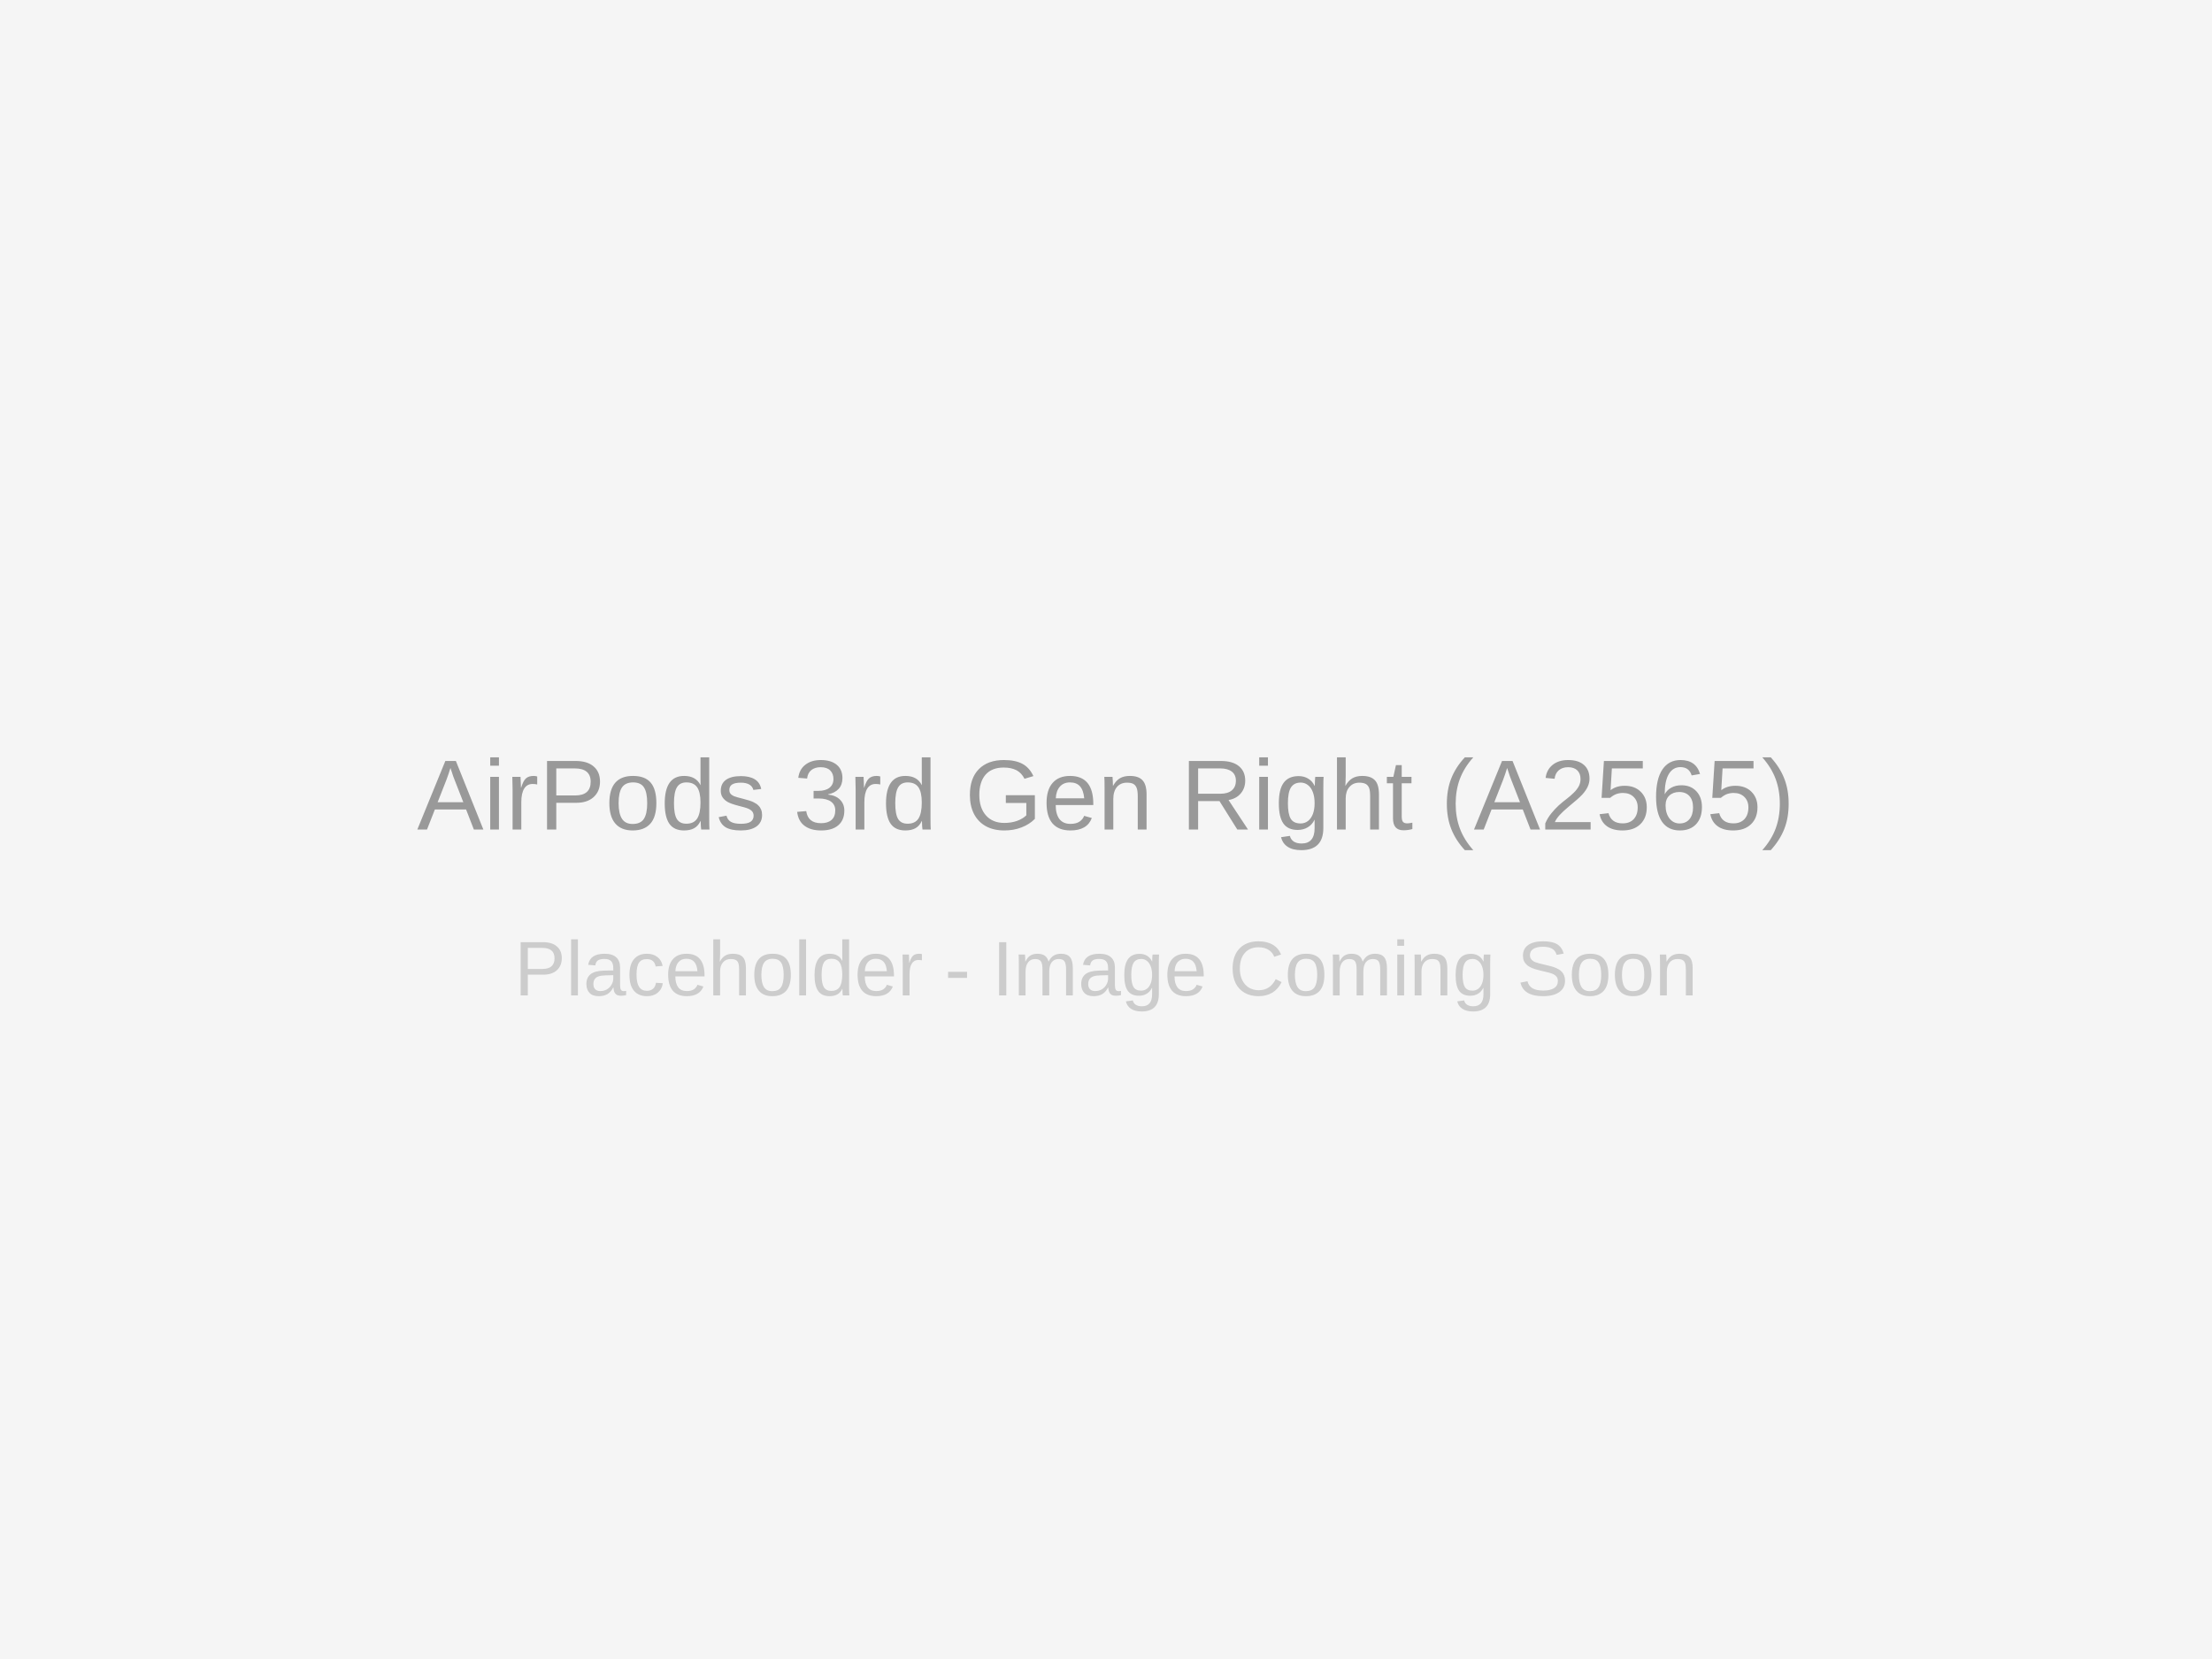
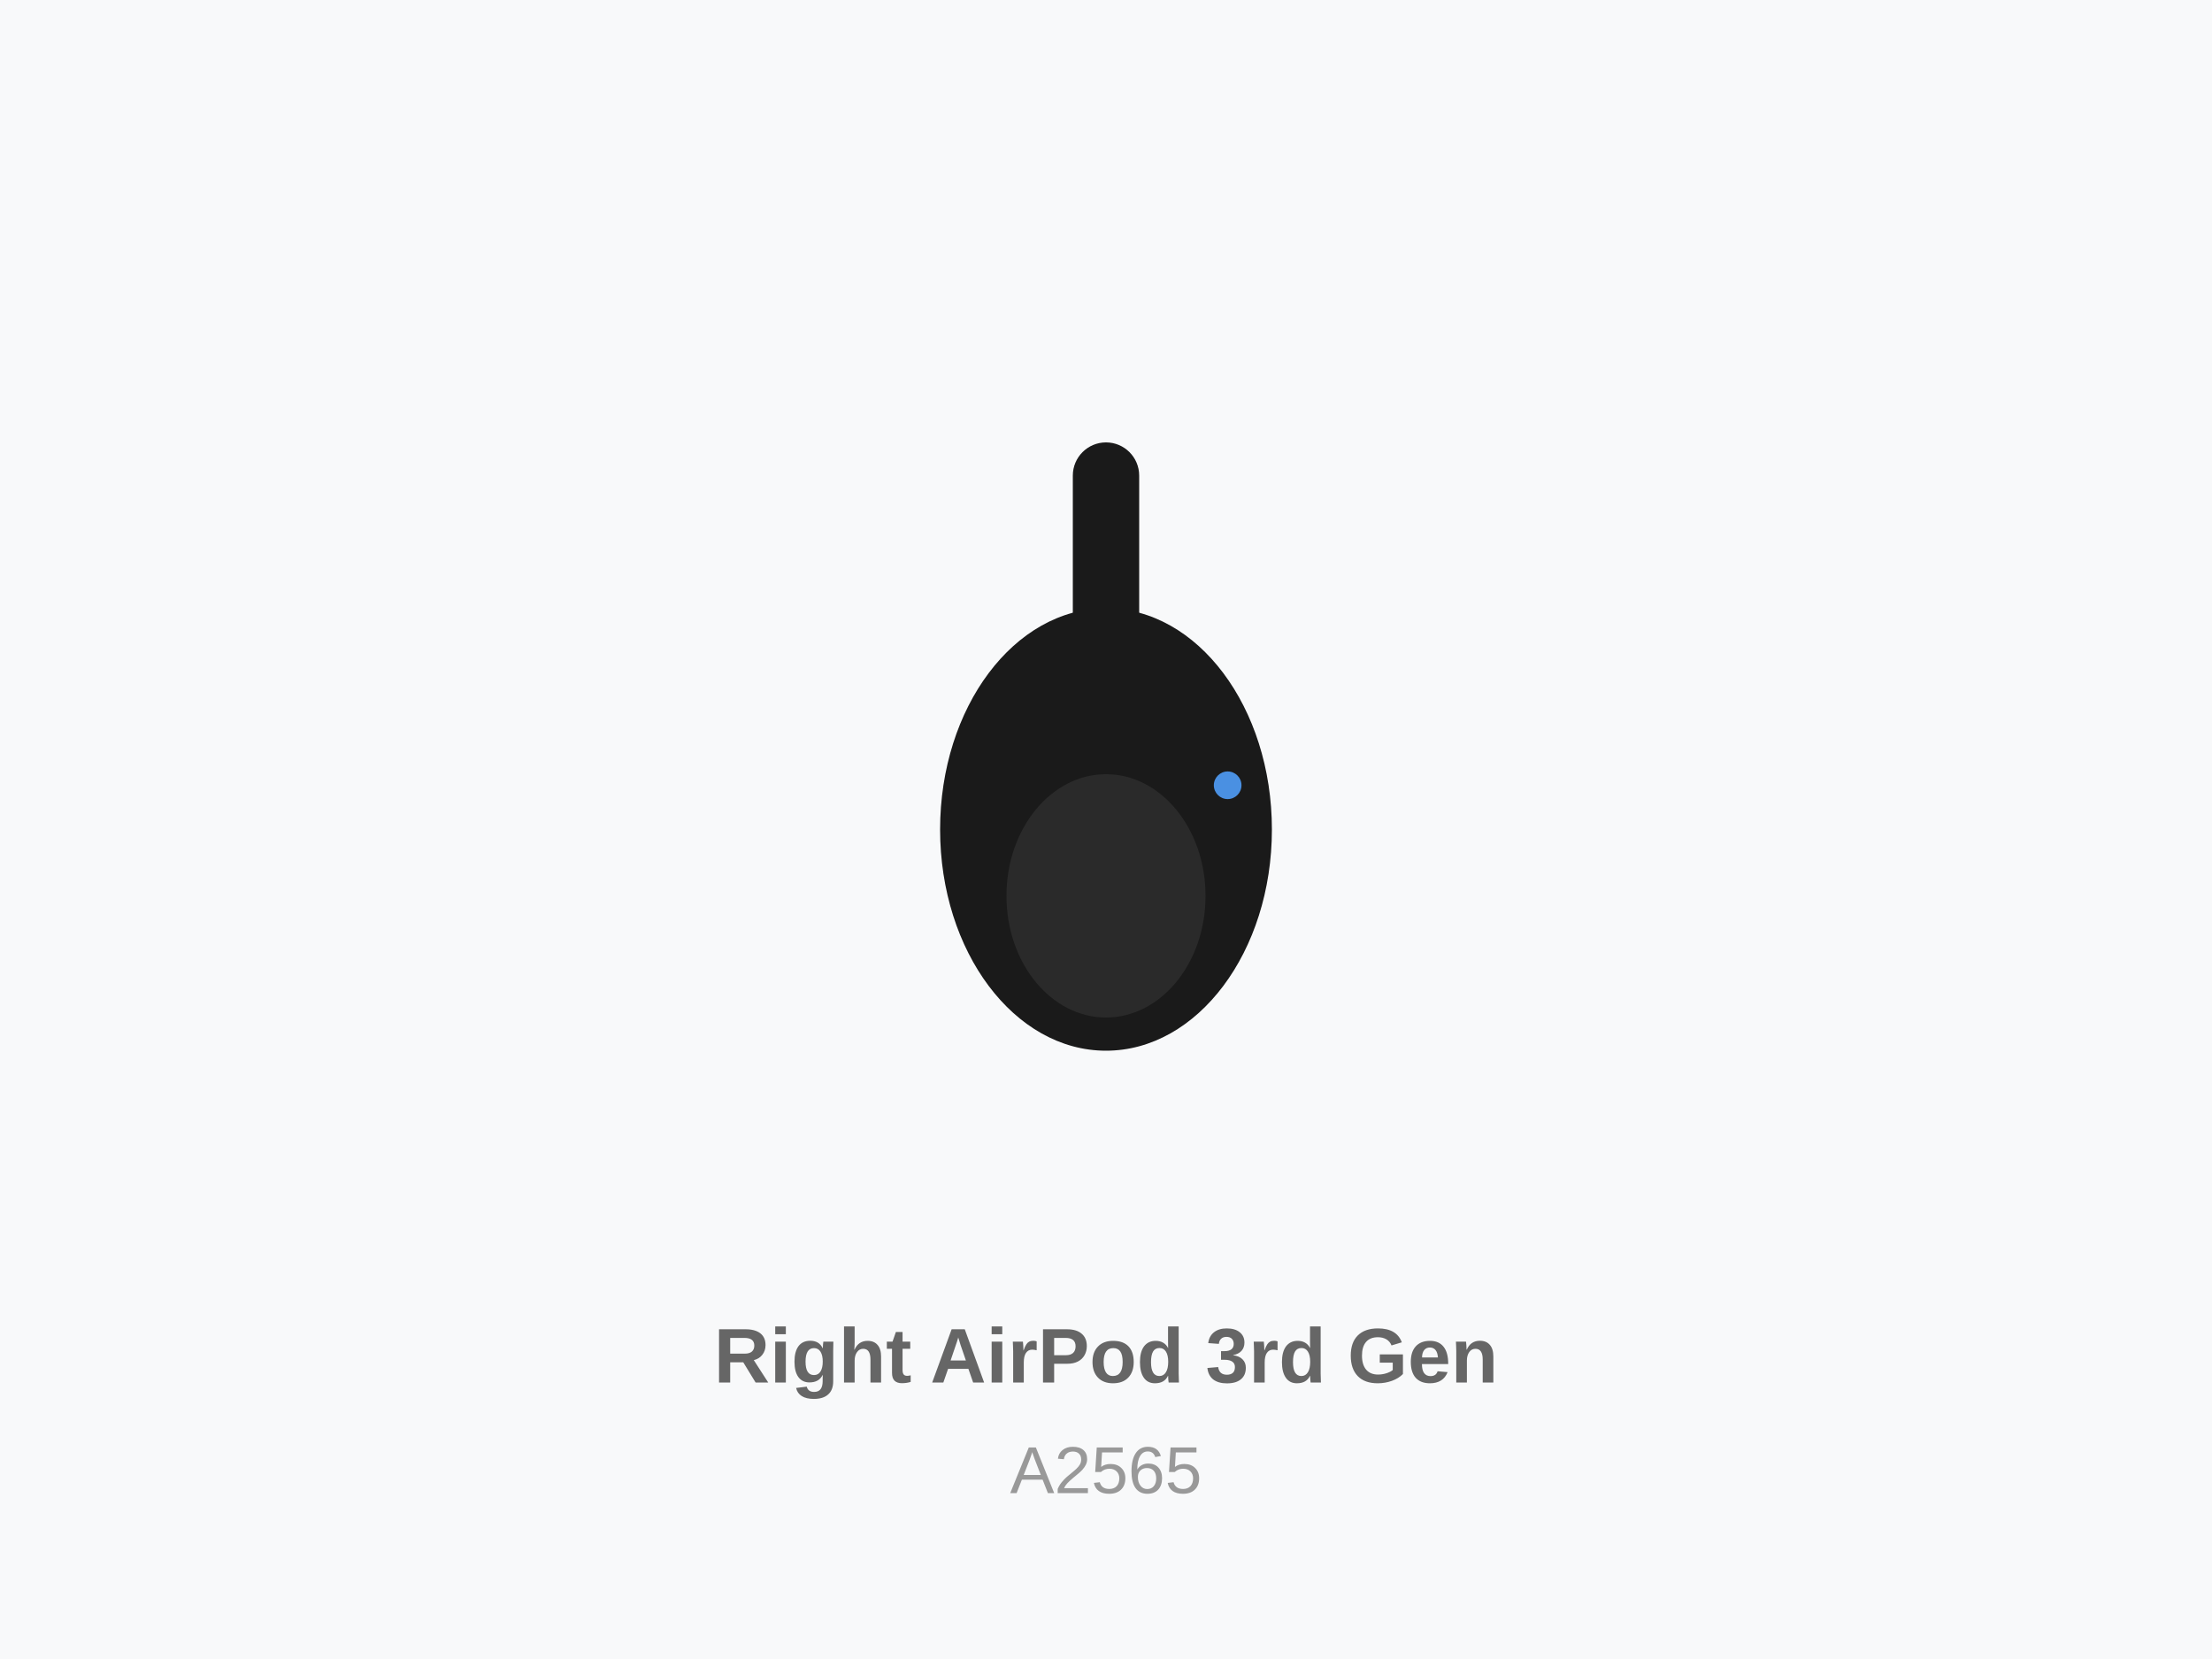
- <svg xmlns="http://www.w3.org/2000/svg" width="400" height="300">
-   <rect width="400" height="300" fill="#f5f5f5" />
-   <text x="200" y="150" font-family="Arial, sans-serif" font-size="18" fill="#999" text-anchor="middle">
-     AirPods 3rd Gen Right (A2565)
-   </text>
-   <text x="200" y="180" font-family="Arial, sans-serif" font-size="14" fill="#ccc" text-anchor="middle">
-     Placeholder - Image Coming Soon
-   </text>
+ <svg xmlns="http://www.w3.org/2000/svg" width="400" height="300" viewBox="0 0 400 300">
+   <rect width="400" height="300" fill="#f8f9fa" />
+   <g transform="translate(200, 150)">
+     <rect x="-6" y="-70" width="12" height="50" rx="6" fill="#1a1a1a" />
+     <ellipse cx="0" cy="0" rx="30" ry="40" fill="#1a1a1a" />
+     <ellipse cx="0" cy="12" rx="18" ry="22" fill="#2a2a2a" />
+     <circle cx="22" cy="-8" r="2.5" fill="#4a90e2" />
+   </g>
+   <text x="200" y="250" font-family="Arial, sans-serif" font-size="14" fill="#666" text-anchor="middle" font-weight="600">Right AirPod 3rd Gen</text>
+   <text x="200" y="270" font-family="Arial, sans-serif" font-size="12" fill="#999" text-anchor="middle">A2565</text>
</svg>
